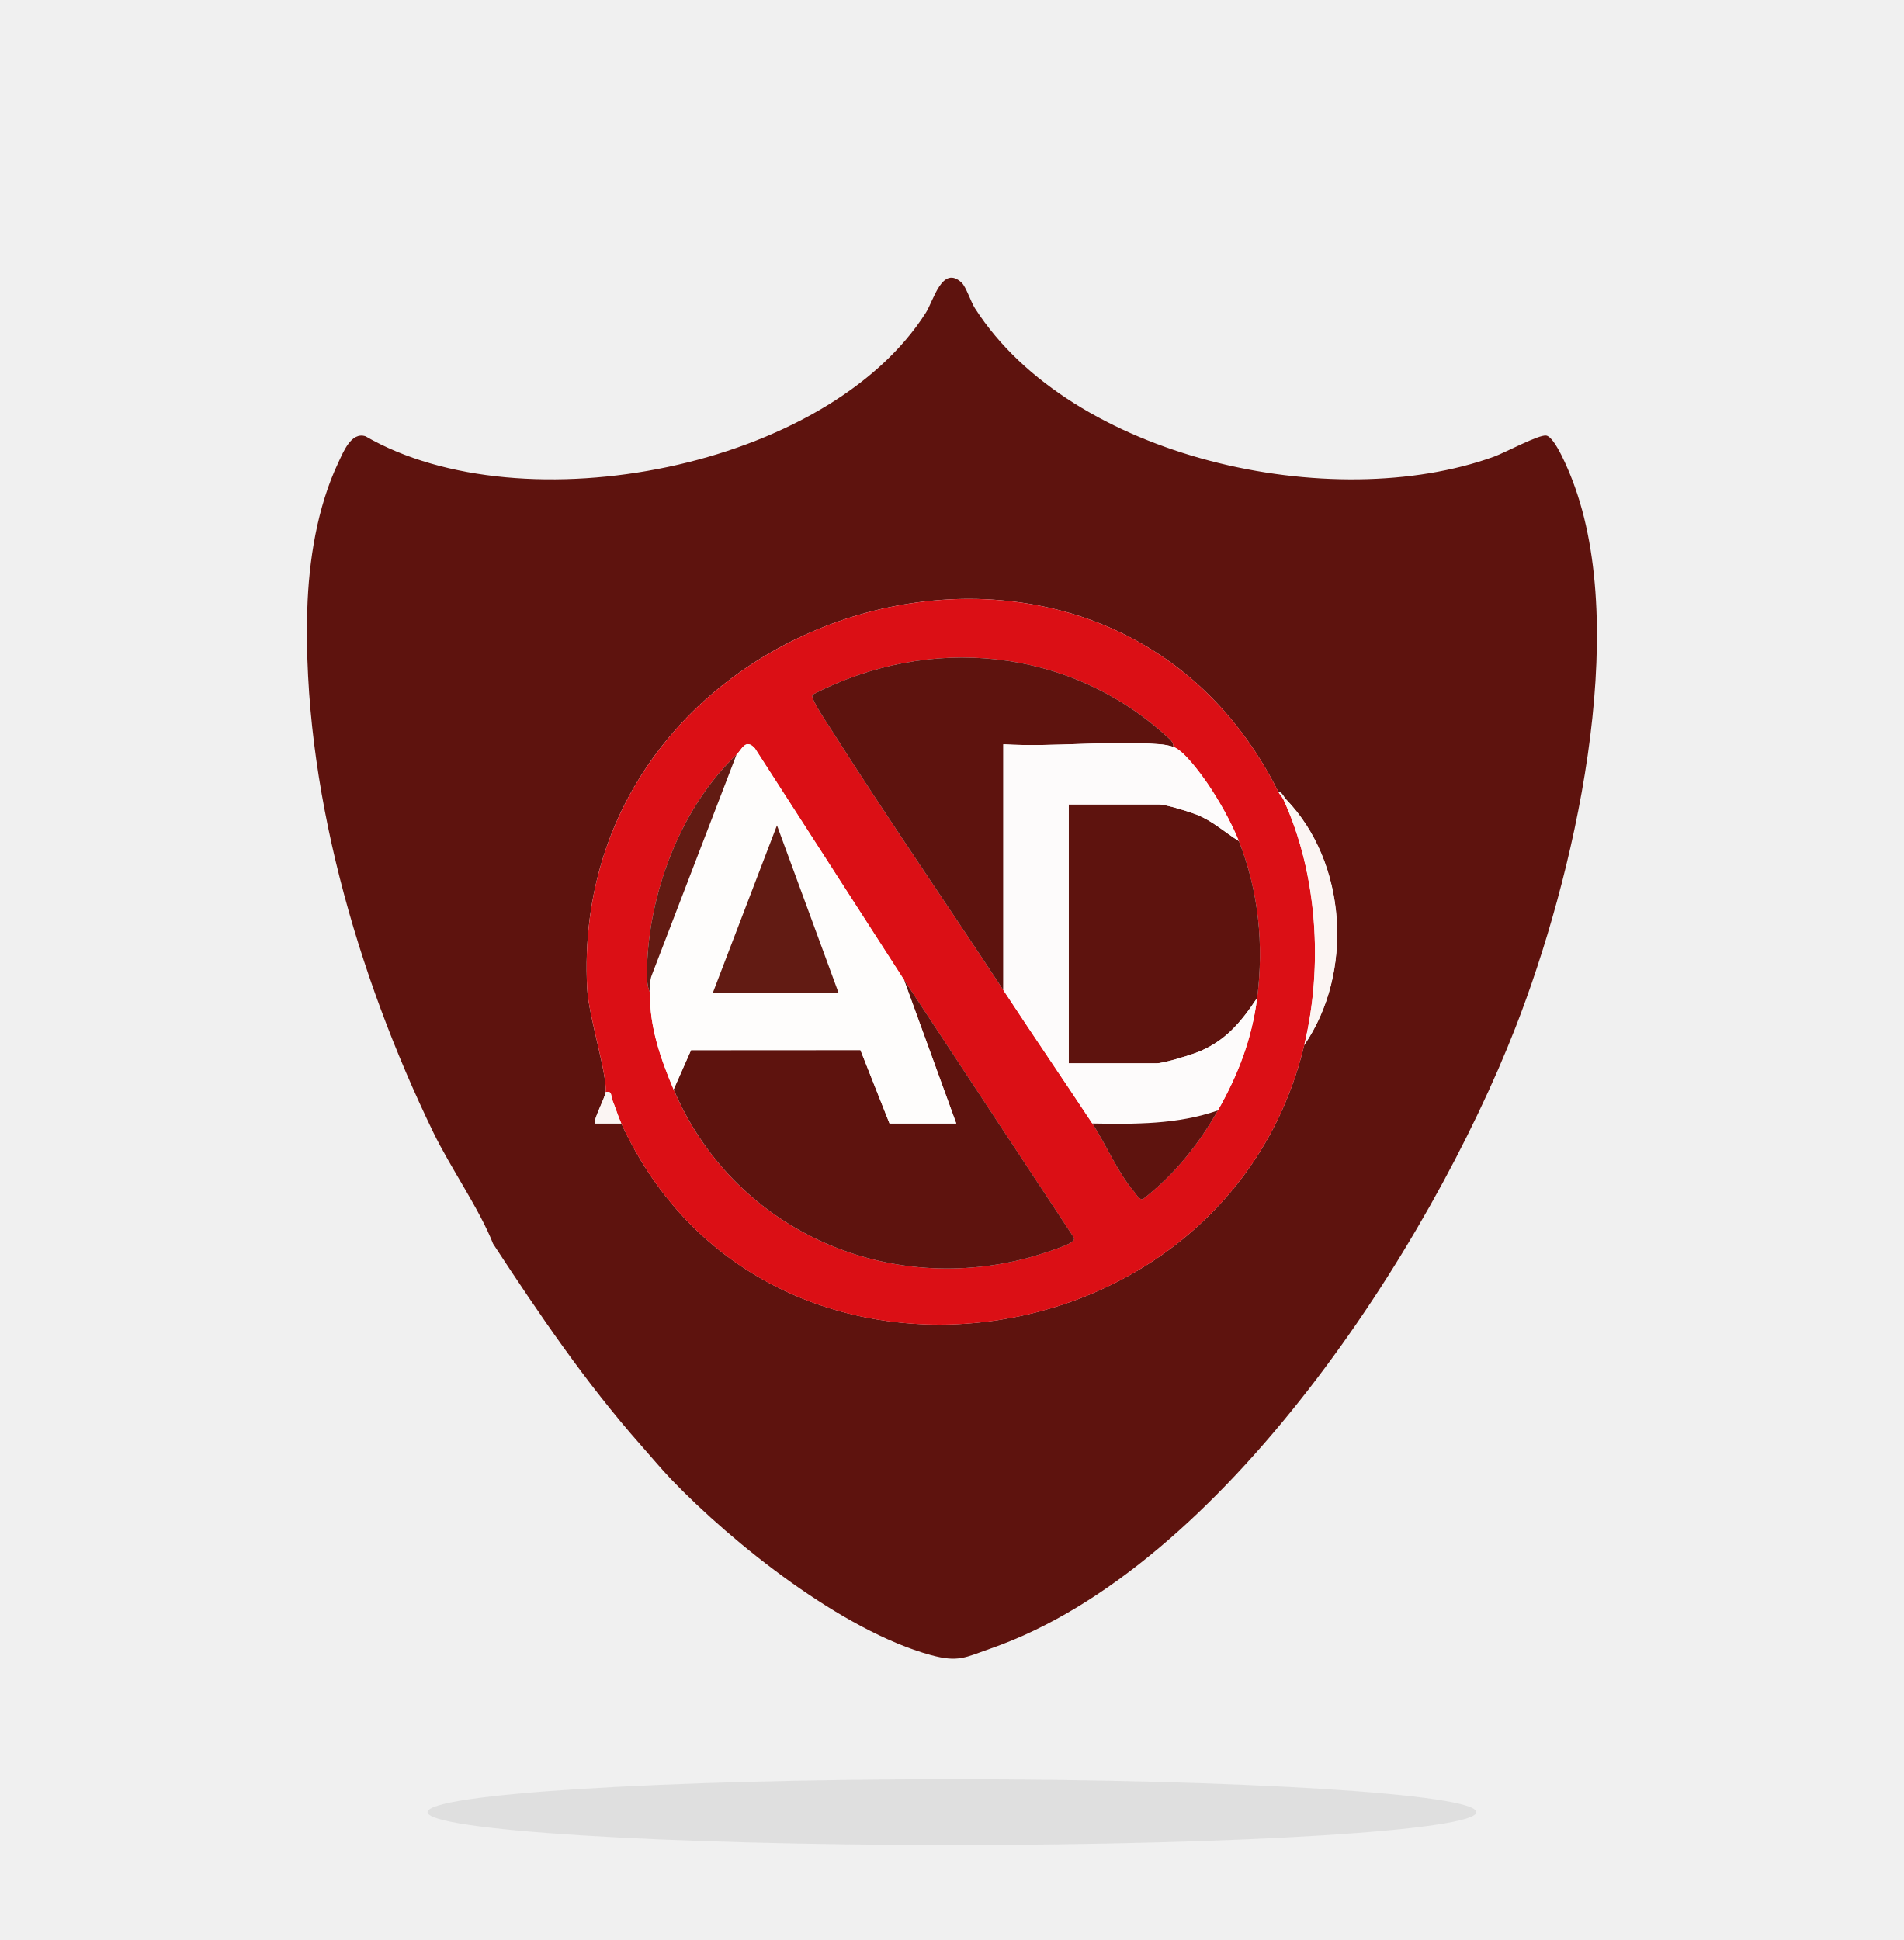
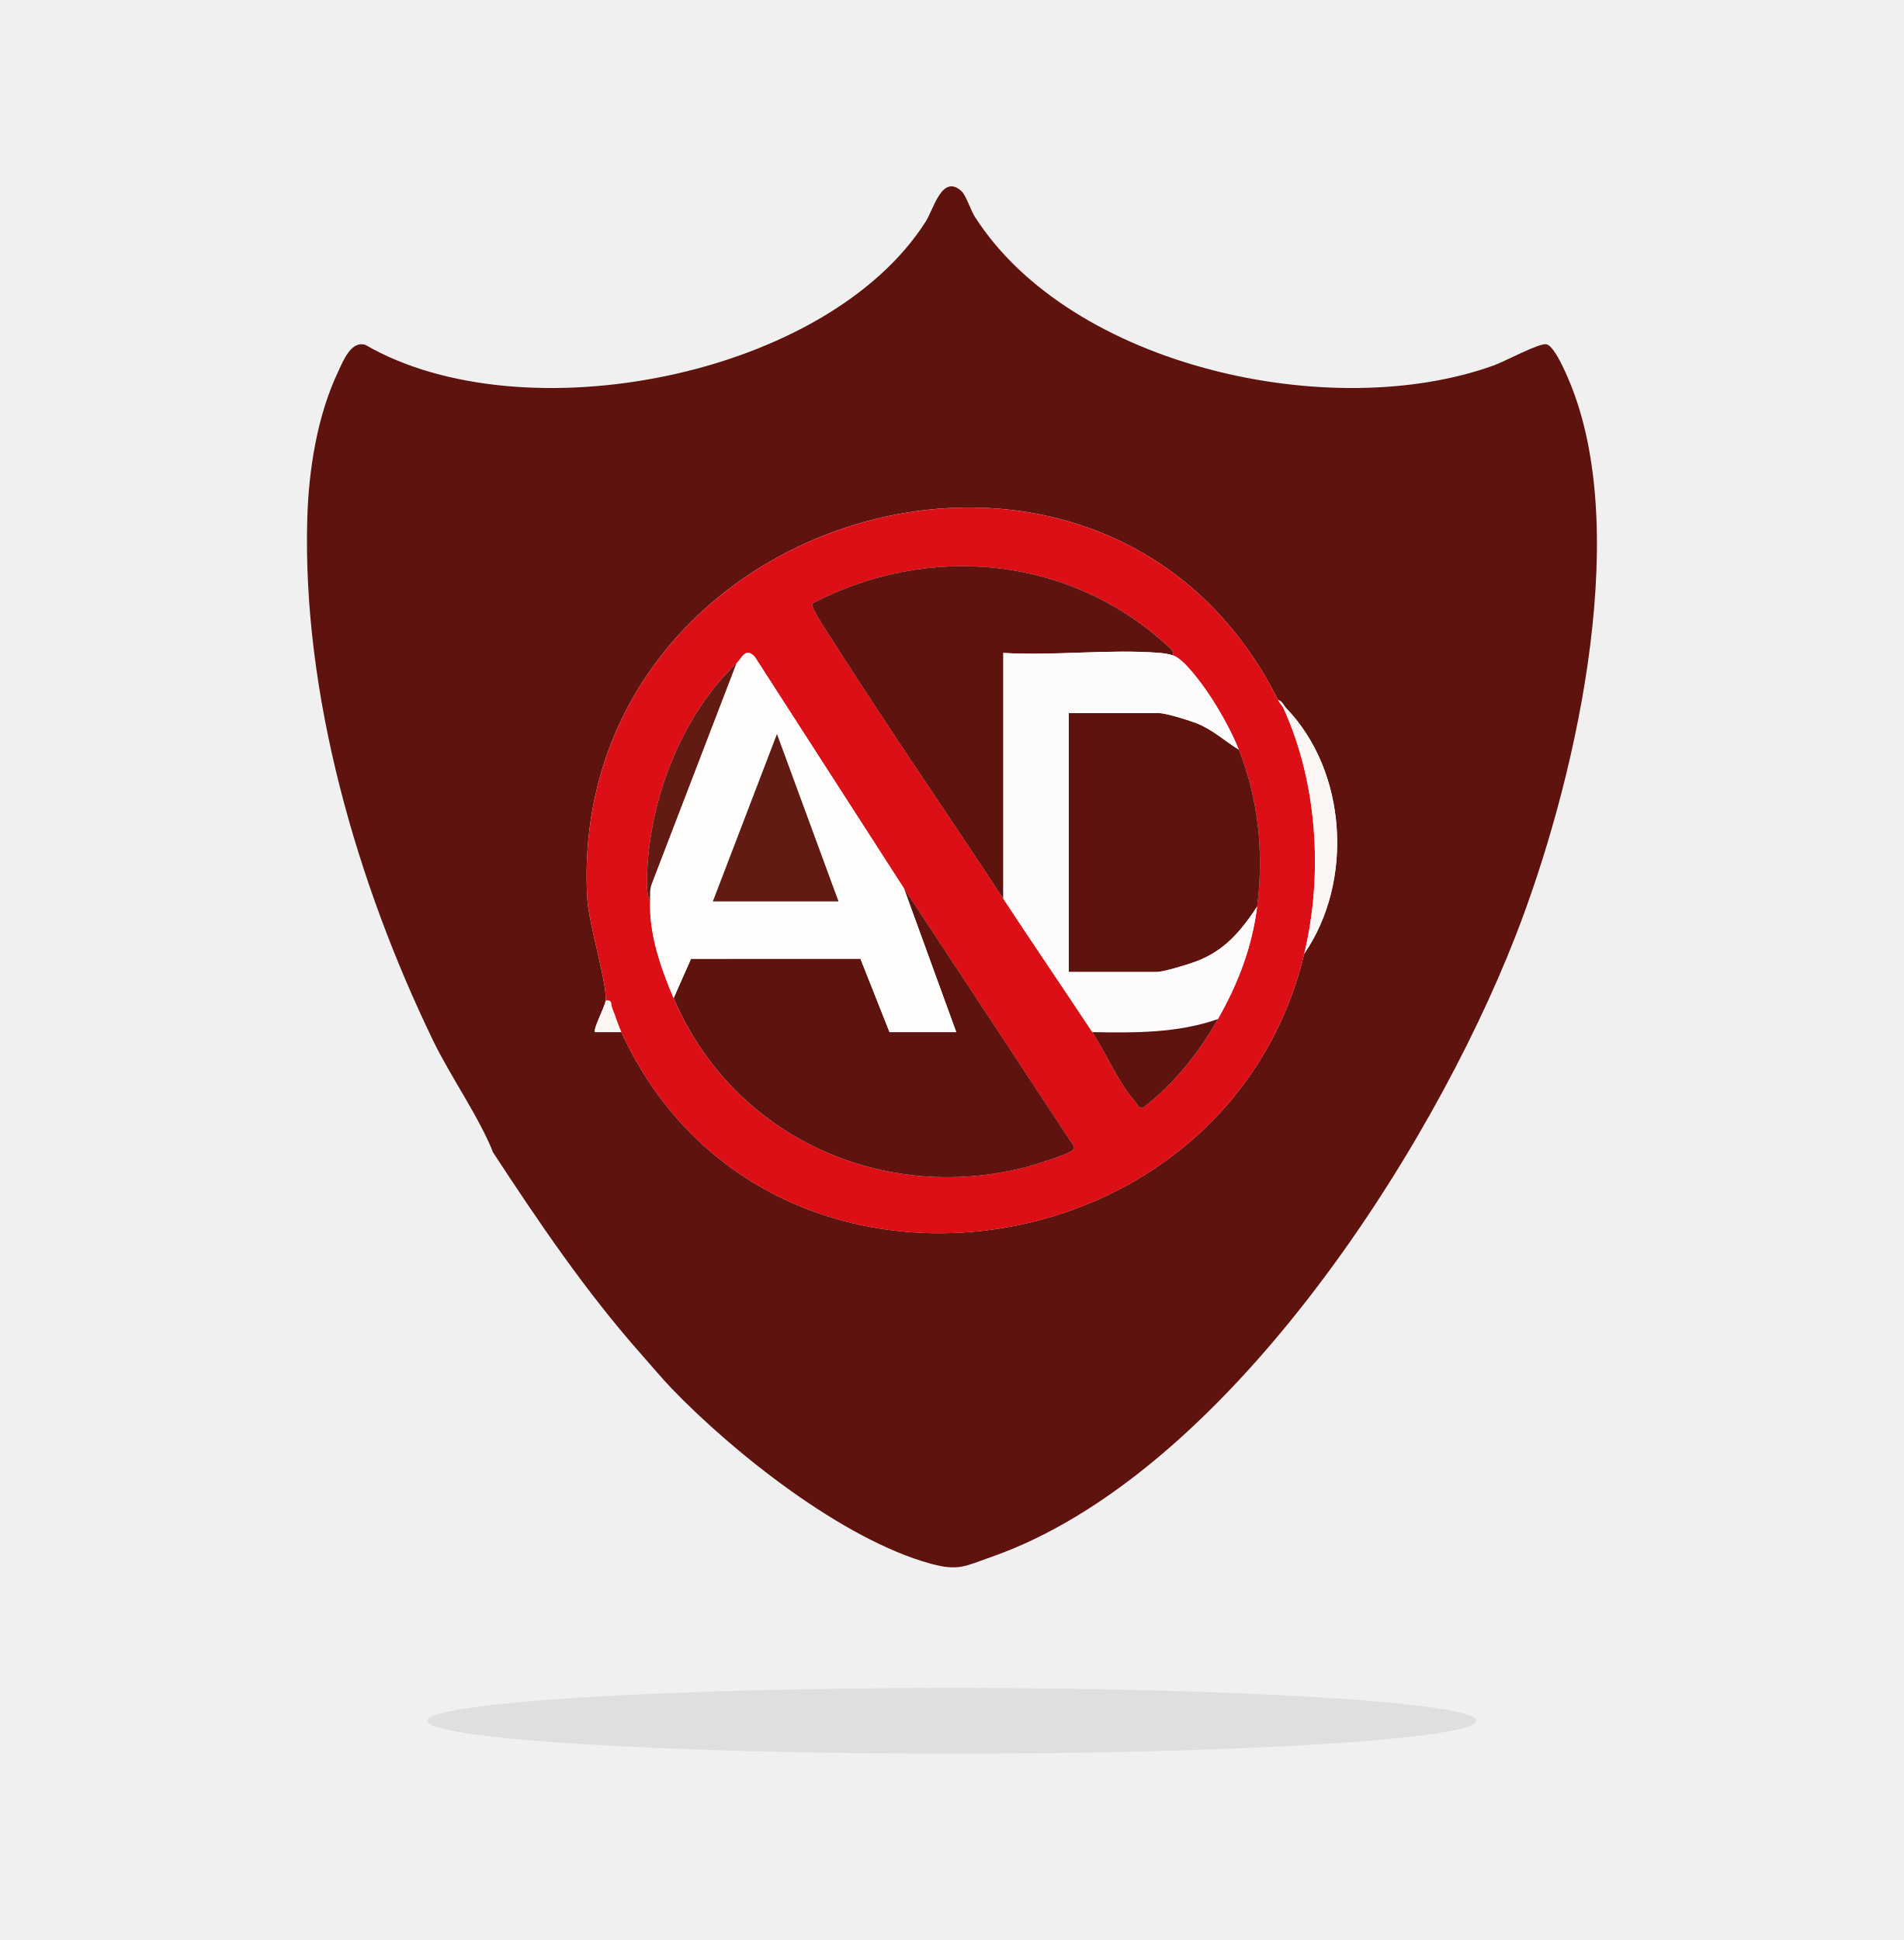
<svg xmlns="http://www.w3.org/2000/svg" width="521" height="531" viewBox="0 0 521 531" fill="none">
-   <ellipse cx="260.5" cy="496" rx="143.5" ry="9" fill="#1E1E1E" fill-opacity="0.08" />
+   <ellipse cx="260.5" cy="471" rx="143.5" ry="9" fill="#1E1E1E" fill-opacity="0.08" />
  <g clip-path="url(#clip0_132_417)">
-     <path d="M183.618 404.854C181.192 402.331 177.879 398.39 175.371 395.561C160.228 378.437 147.422 359.522 134.928 340.436C131.189 330.896 123.293 319.685 118.562 309.914C97.65 266.739 82.694 215.003 84.089 166.85C84.477 153.541 86.806 138.791 92.56 126.654C93.956 123.713 96.09 118.144 100.016 119.413C143.153 144.367 226.352 128.154 253.369 85.562C255.466 82.263 257.824 72.439 263.13 77.351C264.347 78.478 265.66 82.621 266.81 84.405C293.192 125.564 364.592 141.008 408.819 124.997C411.856 123.899 421.088 118.898 423.111 119.219C425.544 119.6 429.298 128.893 430.275 131.439C446.314 173.172 430.604 240.479 414.715 281.205C391.258 341.317 334.747 428.994 271.146 451.201C264.116 453.657 262.28 455.082 254.675 453C230.643 446.409 200.761 422.731 183.618 404.862V404.854ZM165.721 298.919C165.55 300.605 162.131 306.816 162.863 307.503H170.02C208.731 391.888 335.531 374.974 356.905 286.035C370.488 266.299 368.652 236.068 351.89 218.75C351.248 218.086 350.934 216.921 349.74 216.6C301.984 121.324 155.071 164.857 160.676 270.673C161.072 278.085 166.206 294.164 165.721 298.919Z" fill="#5E130E" />
-     <path d="M349.741 216.608C350.174 217.474 350.95 218.273 351.174 218.758C360.525 239.106 362.093 264.433 356.906 286.042C335.531 374.981 208.732 391.896 170.021 307.518C169.133 305.577 168.401 303.099 167.543 301.016C167.088 299.919 167.618 298.508 165.73 298.933C166.215 294.179 161.08 278.1 160.684 270.688C155.08 164.872 301.984 121.339 349.749 216.615L349.741 216.608ZM321.098 204.433C321.075 203.015 320.224 202.426 319.299 201.582C292.521 177.196 254.258 173.546 222.315 190.154C221.643 191.109 226.726 198.514 227.719 200.082C242.869 223.99 259.041 247.339 274.557 271.001C282.573 283.221 290.931 295.433 298.902 307.503C302.604 313.116 305.873 321.006 310.477 326.343C311.067 327.022 311.612 328.411 312.769 328.209C321.418 321.446 327.852 313.429 333.27 303.92C338.688 294.41 342.591 284.355 344.009 273.144C345.853 258.543 344.435 243.928 338.994 230.201C336.994 225.147 333.382 218.735 330.27 214.227C328.404 211.532 323.874 205.367 321.09 204.433H321.098ZM201.523 206.583C186.88 220.504 178.193 242.644 177.141 262.738C177.006 265.373 176.708 269.352 177.894 271.718C177.663 280.944 180.805 289.879 184.335 298.202C200.336 335.897 241.309 354.775 281.005 344.377C283.282 343.78 291.663 341.16 293.141 340.048C293.917 339.465 294.208 339.152 293.536 338.279L247.339 268.135L206.546 204.777C203.963 202 202.986 205.187 201.515 206.576L201.523 206.583Z" fill="#DB0F15" />
-     <path d="M356.899 286.035C362.093 264.425 360.526 239.098 351.167 218.75H351.883C368.638 236.068 370.482 266.299 356.899 286.035Z" fill="#FBF5F3" />
-     <path d="M165.722 298.919C167.611 298.501 167.088 299.912 167.536 301.002C168.394 303.084 169.126 305.562 170.014 307.503H162.857C162.133 306.809 165.543 300.606 165.715 298.912L165.722 298.919Z" fill="#FBF5F3" />
-     <path d="M351.891 218.75H351.174C350.95 218.273 350.174 217.466 349.741 216.601C350.935 216.922 351.249 218.086 351.891 218.75Z" fill="#F6F2F1" />
-     <path d="M184.335 298.202L189.104 287.43L235.458 287.415L243.413 307.502H261.676L247.354 268.135L293.551 338.278C294.223 339.152 293.931 339.465 293.155 340.047C291.678 341.16 283.296 343.78 281.02 344.377C241.316 354.775 200.351 335.897 184.35 298.202H184.335Z" fill="#5E130E" />
-     <path d="M247.347 268.142L261.668 307.51H243.406L235.45 287.423L189.097 287.438L184.328 298.209C180.798 289.886 177.656 280.951 177.887 271.725C177.924 270.076 177.723 268.434 178.38 266.844L201.523 206.591C202.986 205.195 203.971 202.007 206.553 204.792L247.347 268.15V268.142ZM195.075 271.718H229.443L212.606 225.901L195.067 271.718H195.075Z" fill="#FEFDFC" />
-     <path d="M339.001 230.209C344.434 243.943 345.86 258.551 344.016 273.152C339.501 279.922 335.098 285.252 327.202 288.2C325.038 289.006 318.373 291.051 316.448 291.051H292.461V220.191H317.164C319.037 220.191 325.247 222.117 327.321 222.923C331.844 224.692 335.016 227.738 339.009 230.209H339.001Z" fill="#5E130E" />
-     <path d="M321.098 204.433C319.814 204 318.553 203.799 317.195 203.694C303.477 202.627 288.409 204.545 274.55 203.717V271.001C259.034 247.339 242.862 223.99 227.711 200.082C226.719 198.514 221.636 191.109 222.308 190.154C254.25 173.545 292.514 177.196 319.292 201.582C320.217 202.425 321.068 203.023 321.09 204.433H321.098Z" fill="#5E130E" />
-     <path d="M321.098 204.433C323.882 205.366 328.412 211.532 330.278 214.227C333.39 218.728 337.002 225.147 339.002 230.201C335.009 227.73 331.837 224.684 327.315 222.915C325.247 222.109 319.038 220.183 317.157 220.183H292.454V291.043H316.441C318.366 291.043 325.031 289.006 327.195 288.192C335.084 285.251 339.495 279.914 344.01 273.144C342.592 284.363 338.823 294.179 333.27 303.92C322.24 307.809 310.47 307.689 298.902 307.495C290.932 295.425 282.573 283.213 274.558 270.994V203.709C288.409 204.538 303.485 202.62 317.195 203.687C318.553 203.791 319.814 204 321.098 204.426V204.433Z" fill="#FDFBFB" />
-     <path d="M298.902 307.51C310.47 307.704 322.24 307.816 333.27 303.935C327.852 313.437 321.419 321.454 312.769 328.224C311.612 328.425 311.067 327.037 310.478 326.358C305.873 321.013 302.604 313.131 298.902 307.518V307.51Z" fill="#5E130E" />
-     <path d="M177.894 271.718C176.707 269.352 177.006 265.366 177.14 262.738C178.185 242.644 186.88 220.504 201.522 206.583L178.379 266.836C177.722 268.426 177.931 270.068 177.887 271.718H177.894Z" fill="#621B13" />
-     <path d="M195.074 271.719L212.613 225.909L229.45 271.719H195.074Z" fill="#621B13" />
+     <path d="M183.618 379.854C181.192 377.331 177.879 373.39 175.371 370.561C160.228 353.437 147.422 334.522 134.928 315.436C131.189 305.896 123.293 294.685 118.562 284.914C97.65 241.739 82.694 190.003 84.089 141.85C84.477 128.541 86.806 113.791 92.56 101.654C93.956 98.713 96.09 93.144 100.016 94.413C143.153 119.367 226.352 103.154 253.369 60.562C255.466 57.263 257.824 47.44 263.13 52.351C264.347 53.478 265.66 57.621 266.81 59.405C293.192 100.564 364.592 116.008 408.819 99.997C411.856 98.899 421.088 93.898 423.111 94.219C425.544 94.6 429.298 103.893 430.275 106.439C446.314 148.172 430.604 215.479 414.715 256.205C391.258 316.317 334.747 403.994 271.146 426.201C264.116 428.657 262.28 430.082 254.675 428C230.643 421.409 200.761 397.731 183.618 379.862V379.854ZM165.721 273.919C165.55 275.605 162.131 281.816 162.863 282.503H170.02C208.731 366.888 335.531 349.974 356.905 261.035C370.488 241.299 368.652 211.068 351.89 193.75C351.248 193.086 350.934 191.921 349.74 191.6C301.984 96.324 155.071 139.857 160.676 245.673C161.072 253.085 166.206 269.164 165.721 273.919Z" fill="#5E130E" />
+     <path d="M349.741 191.608C350.174 192.474 350.95 193.273 351.174 193.758C360.525 214.106 362.093 239.433 356.906 261.042C335.531 349.981 208.732 366.896 170.021 282.518C169.133 280.577 168.401 278.099 167.543 276.016C167.088 274.919 167.618 273.508 165.73 273.933C166.215 269.179 161.08 253.1 160.684 245.688C155.08 139.872 301.984 96.339 349.749 191.615L349.741 191.608ZM321.098 179.433C321.075 178.015 320.224 177.426 319.299 176.582C292.521 152.196 254.258 148.546 222.315 165.154C221.643 166.109 226.726 173.514 227.719 175.082C242.869 198.99 259.041 222.339 274.557 246.001C282.573 258.221 290.931 270.433 298.902 282.503C302.604 288.116 305.873 296.006 310.477 301.343C311.067 302.022 311.612 303.411 312.769 303.209C321.418 296.446 327.852 288.429 333.27 278.92C338.688 269.41 342.591 259.355 344.009 248.144C345.853 233.543 344.435 218.928 338.994 205.201C336.994 200.147 333.382 193.735 330.27 189.227C328.404 186.532 323.874 180.367 321.09 179.433H321.098ZM201.523 181.583C186.88 195.504 178.193 217.644 177.141 237.738C177.006 240.373 176.708 244.352 177.894 246.718C177.663 255.944 180.805 264.879 184.335 273.202C200.336 310.897 241.309 329.775 281.005 319.377C283.282 318.78 291.663 316.16 293.141 315.048C293.917 314.465 294.208 314.152 293.536 313.279L247.339 243.135L206.546 179.777C203.963 177 202.986 180.187 201.515 181.576L201.523 181.583Z" fill="#DB0F15" />
+     <path d="M356.899 261.035C362.093 239.425 360.526 214.098 351.167 193.75H351.883C368.638 211.068 370.482 241.299 356.899 261.035Z" fill="#FBF5F3" />
+     <path d="M165.722 273.919C167.611 273.501 167.088 274.912 167.536 276.002C168.394 278.084 169.126 280.562 170.014 282.503H162.857C162.133 281.809 165.543 275.606 165.715 273.912L165.722 273.919Z" fill="#FBF5F3" />
+     <path d="M351.891 193.75H351.174C350.95 193.273 350.174 192.466 349.741 191.601C350.935 191.922 351.249 193.086 351.891 193.75Z" fill="#F6F2F1" />
+     <path d="M184.335 273.202L189.104 262.43L235.458 262.415L243.413 282.502H261.676L247.354 243.135L293.551 313.278C294.223 314.152 293.931 314.465 293.155 315.047C291.678 316.16 283.296 318.78 281.02 319.377C241.316 329.775 200.351 310.897 184.35 273.202H184.335Z" fill="#5E130E" />
+     <path d="M247.347 243.143L261.668 282.51H243.406L235.45 262.423L189.097 262.438L184.328 273.209C180.798 264.886 177.656 255.951 177.887 246.725C177.924 245.076 177.723 243.434 178.38 241.844L201.523 181.591C202.986 180.195 203.971 177.007 206.553 179.792L247.347 243.15V243.143ZM195.075 246.718H229.443L212.606 200.901L195.067 246.718H195.075Z" fill="#FEFDFC" />
+     <path d="M339.001 205.209C344.434 218.943 345.86 233.551 344.016 248.152C339.501 254.922 335.098 260.252 327.202 263.2C325.038 264.006 318.373 266.051 316.448 266.051H292.461V195.191H317.164C319.037 195.191 325.247 197.117 327.321 197.923C331.844 199.692 335.016 202.738 339.009 205.209H339.001Z" fill="#5E130E" />
+     <path d="M321.098 179.433C319.814 179 318.553 178.799 317.195 178.694C303.477 177.627 288.409 179.545 274.55 178.717V246.001C259.034 222.339 242.862 198.99 227.711 175.082C226.719 173.514 221.636 166.109 222.308 165.154C254.25 148.545 292.514 152.196 319.292 176.582C320.217 177.425 321.068 178.023 321.09 179.433H321.098Z" fill="#5E130E" />
+     <path d="M321.098 179.433C323.882 180.366 328.412 186.532 330.278 189.227C333.39 193.728 337.002 200.147 339.002 205.201C335.009 202.73 331.837 199.684 327.315 197.915C325.247 197.109 319.038 195.183 317.157 195.183H292.454V266.043H316.441C318.366 266.043 325.031 264.006 327.195 263.192C335.084 260.251 339.495 254.914 344.01 248.144C342.592 259.363 338.823 269.178 333.27 278.92C322.24 282.809 310.47 282.689 298.902 282.495C290.932 270.425 282.573 258.213 274.558 245.994V178.709C288.409 179.538 303.485 177.62 317.195 178.687C318.553 178.791 319.814 179 321.098 179.426V179.433Z" fill="#FDFBFB" />
+     <path d="M298.902 282.51C310.47 282.704 322.24 282.816 333.27 278.935C327.852 288.437 321.419 296.454 312.769 303.224C311.612 303.425 311.067 302.037 310.478 301.358C305.873 296.013 302.604 288.131 298.902 282.518V282.51Z" fill="#5E130E" />
+     <path d="M177.894 246.718C176.707 244.352 177.006 240.366 177.14 237.738C178.185 217.644 186.88 195.504 201.522 181.583L178.379 241.836C177.722 243.426 177.931 245.068 177.887 246.718H177.894Z" fill="#621B13" />
+     <path d="M195.074 246.719L212.613 200.909L229.45 246.719H195.074Z" fill="#621B13" />
  </g>
  <defs>
    <clipPath id="clip0_132_417">
-       <rect width="353" height="378" fill="white" transform="translate(84 76)" />
+       <rect width="353" height="378" fill="white" transform="translate(84 51)" />
    </clipPath>
  </defs>
</svg>
